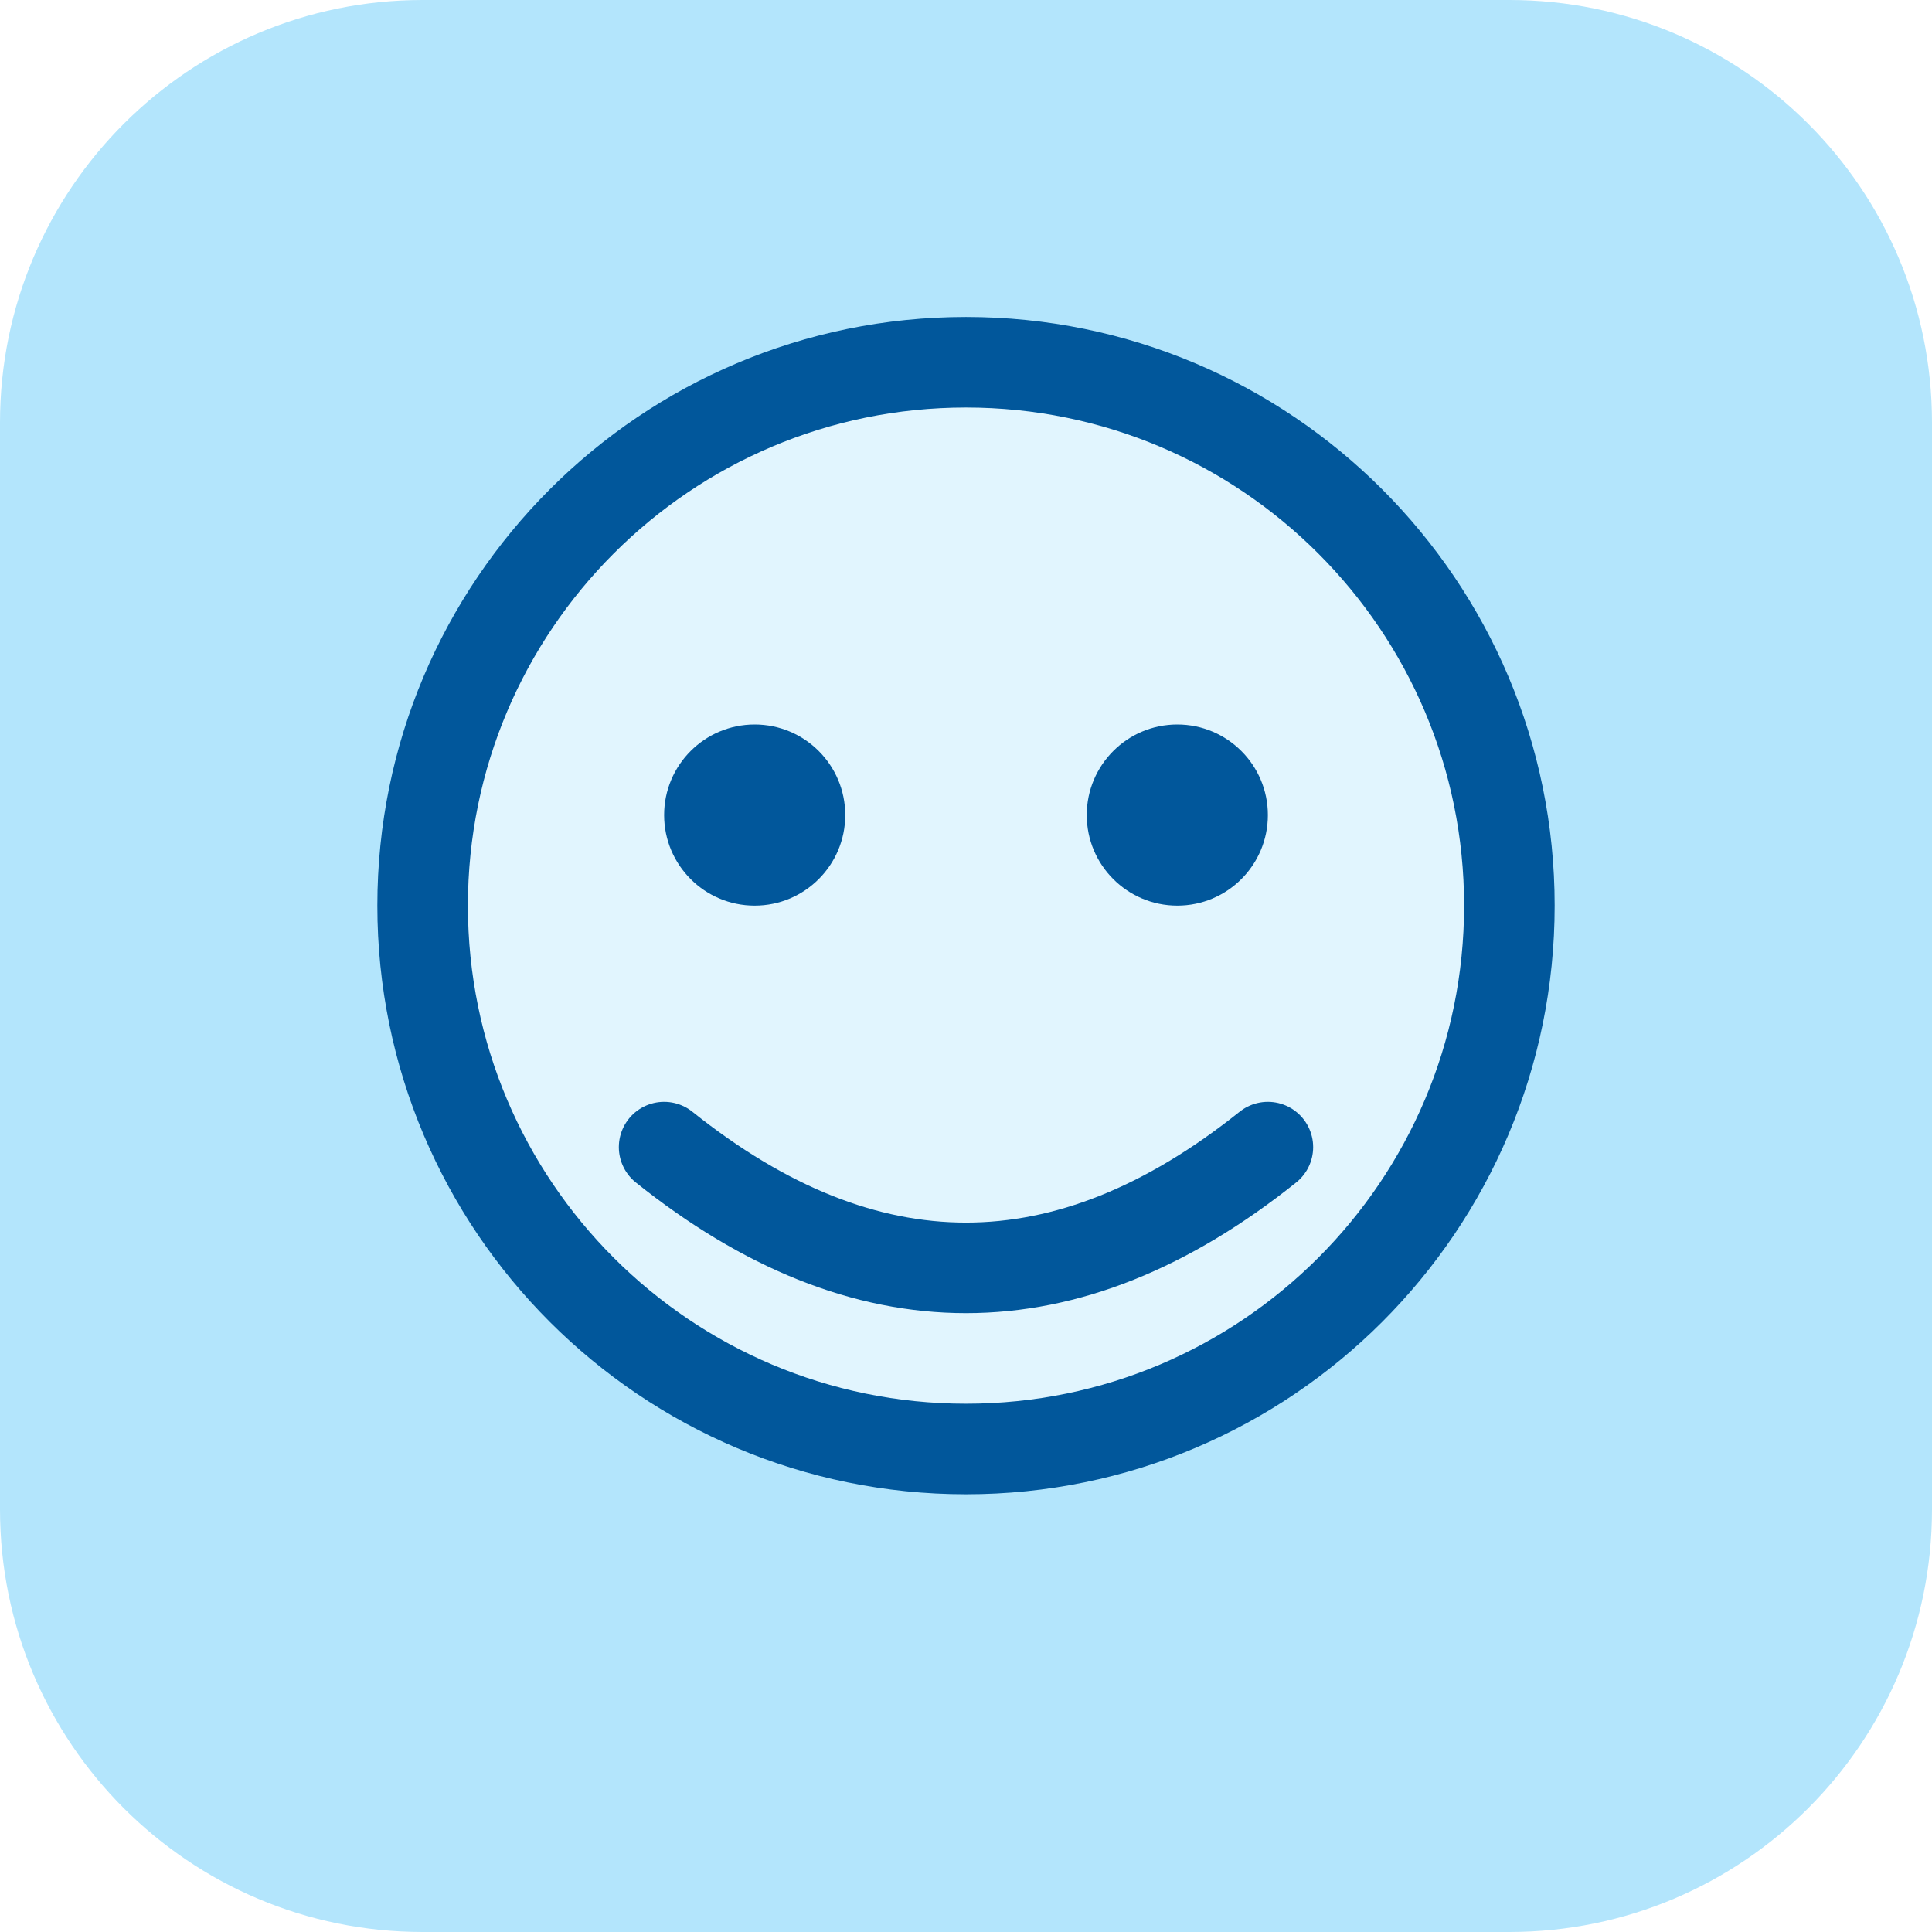
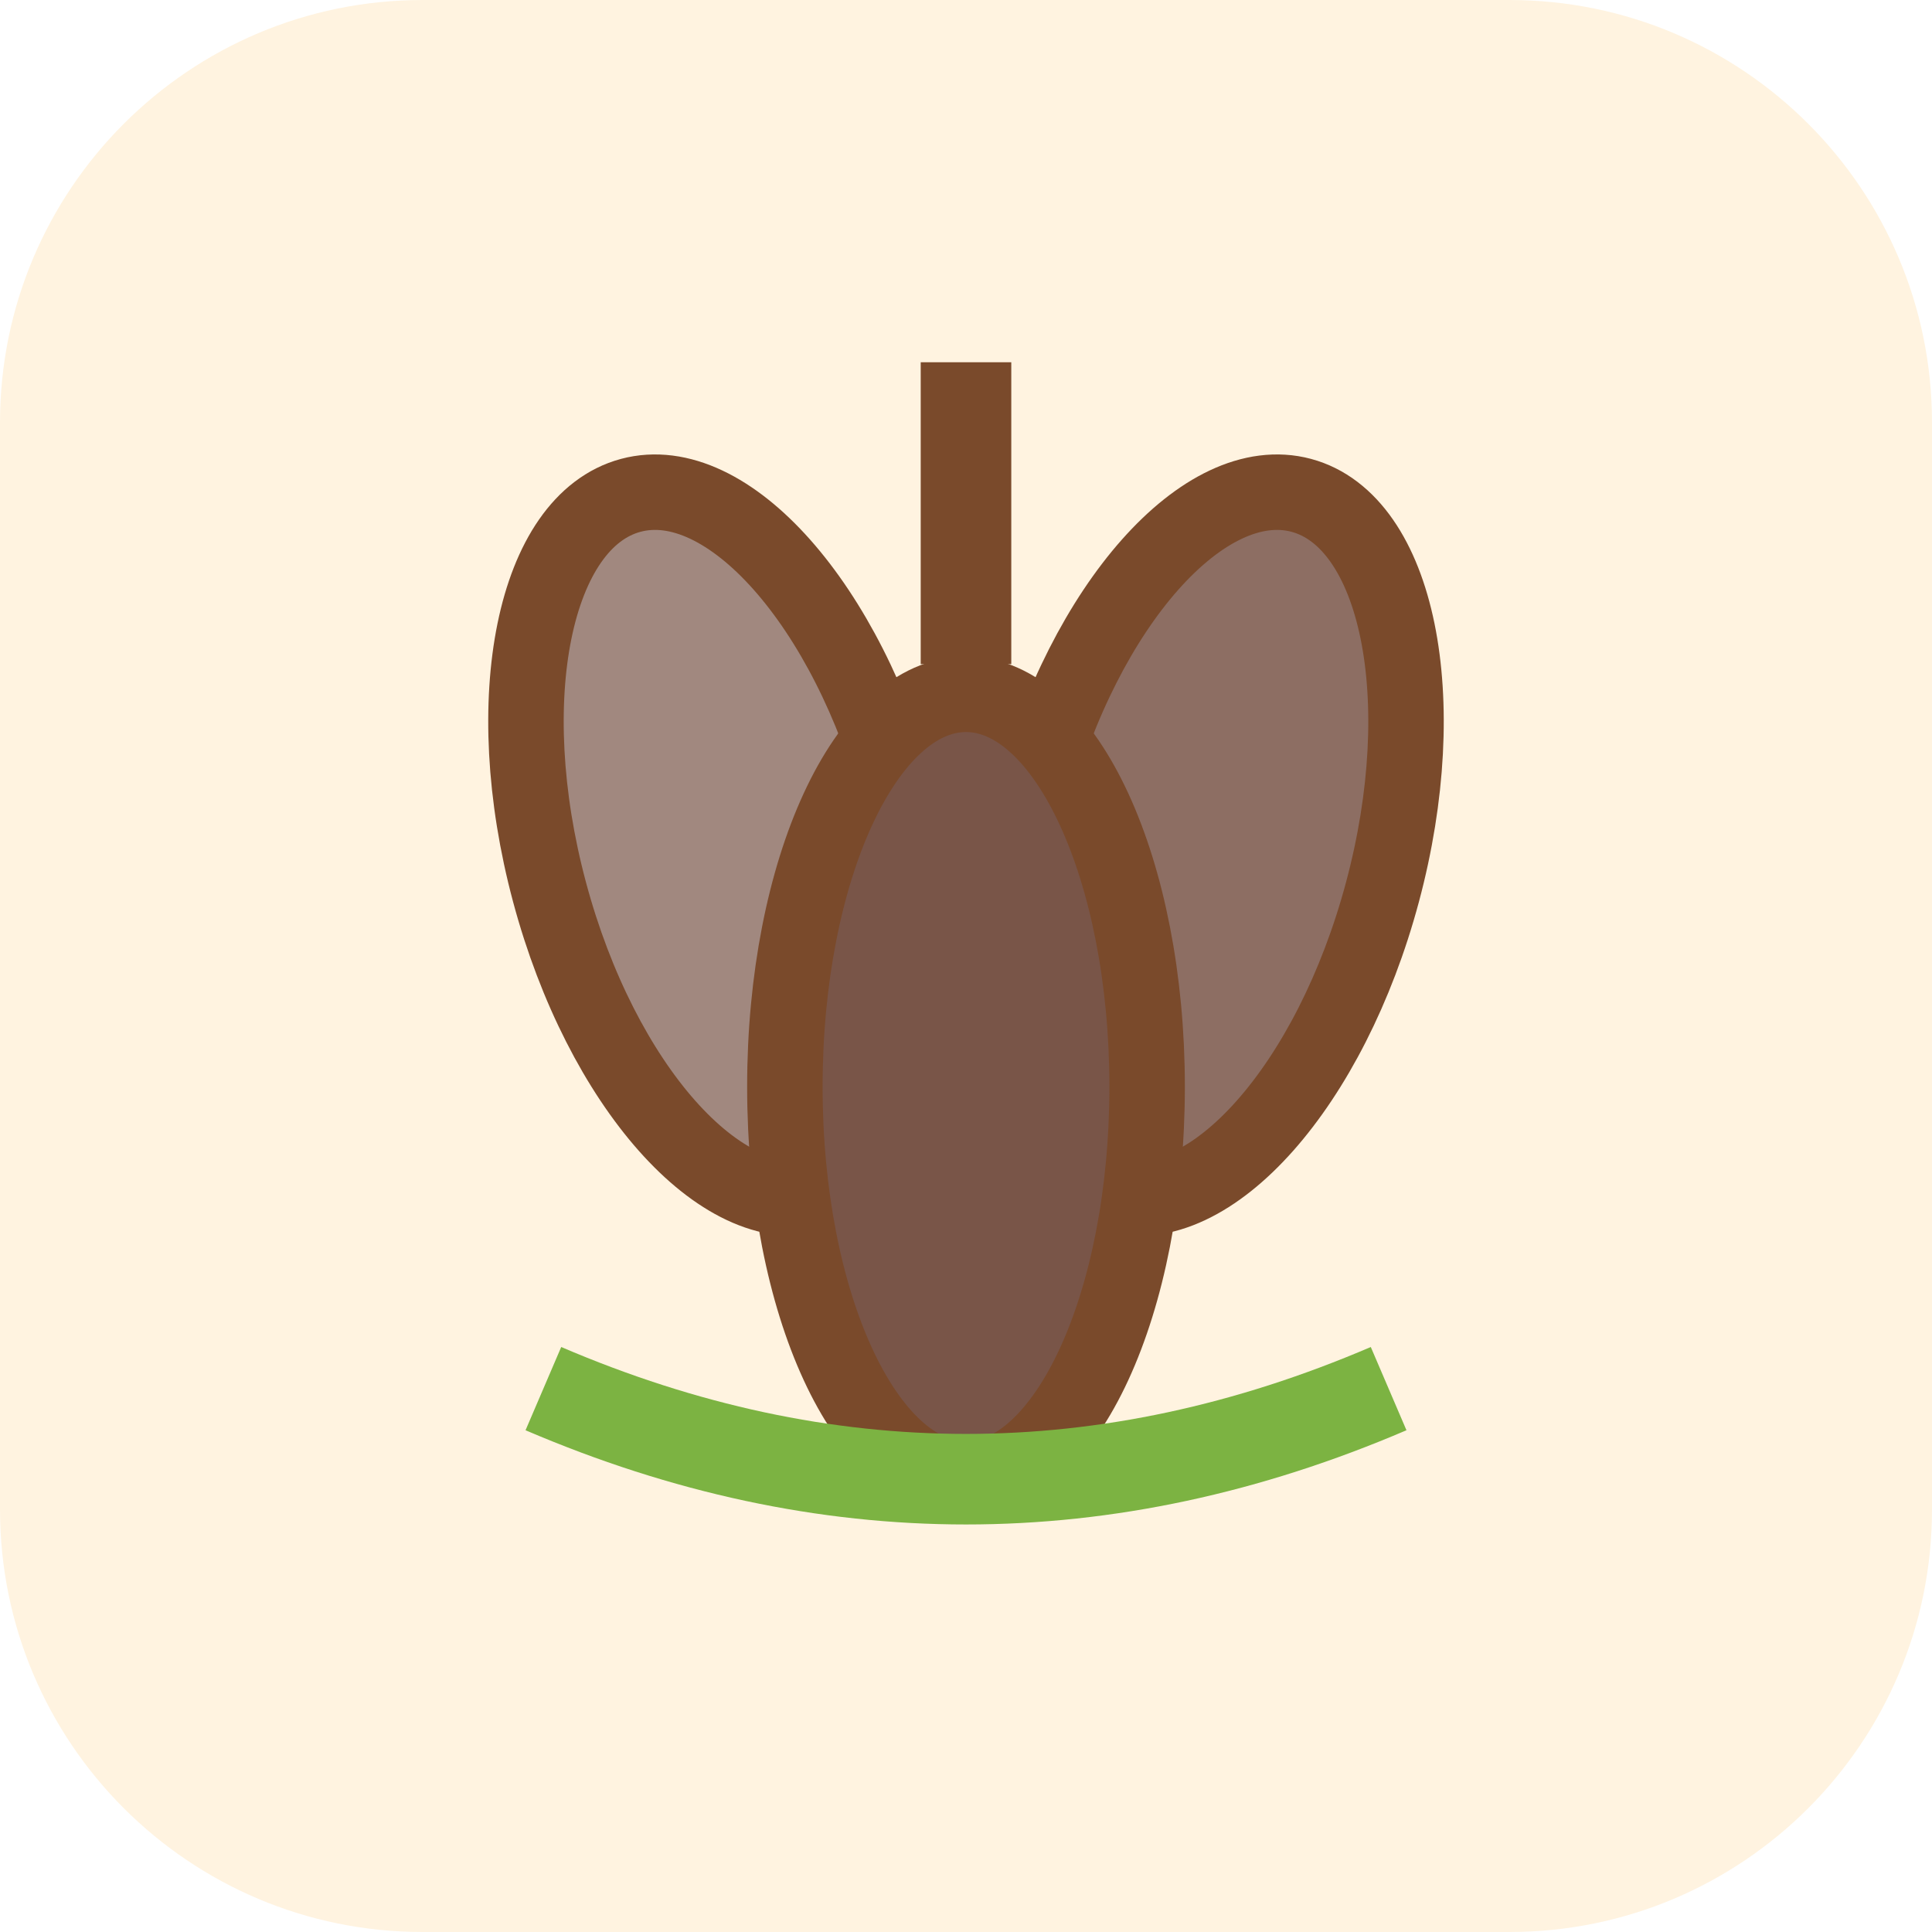
<svg xmlns="http://www.w3.org/2000/svg" viewBox="0 0 64 64">
-   <rect width="64" height="64" rx="14" fill="#b3e5fc" />
-   <circle cx="32" cy="30" r="18" fill="#e1f5fe" stroke="#01579b" stroke-width="3" />
-   <circle cx="25" cy="27" r="3" fill="#01579b" />
-   <circle cx="39" cy="27" r="3" fill="#01579b" />
-   <path d="M22 38 q10 8 20 0" stroke="#01579b" stroke-width="3" fill="none" stroke-linecap="round" />
+   <rect width="64" height="64" rx="14" fill="#fff3e0" />
+   <path d="M32 12 v10" stroke="#7a4a2b" stroke-width="3" />
+   <ellipse cx="24" cy="28" rx="6" ry="12" fill="#a1887f" stroke="#7a4a2b" stroke-width="2.5" transform="rotate(-15 24 28)" />
+   <ellipse cx="40" cy="28" rx="6" ry="12" fill="#8d6e63" stroke="#7a4a2b" stroke-width="2.5" transform="rotate(15 40 28)" />
+   <ellipse cx="32" cy="36" rx="6" ry="13" fill="#795548" stroke="#7a4a2b" stroke-width="2.5" />
+   <path d="M18 46 q14 6 28 0" stroke="#7cb342" stroke-width="3" fill="none" />
</svg>
